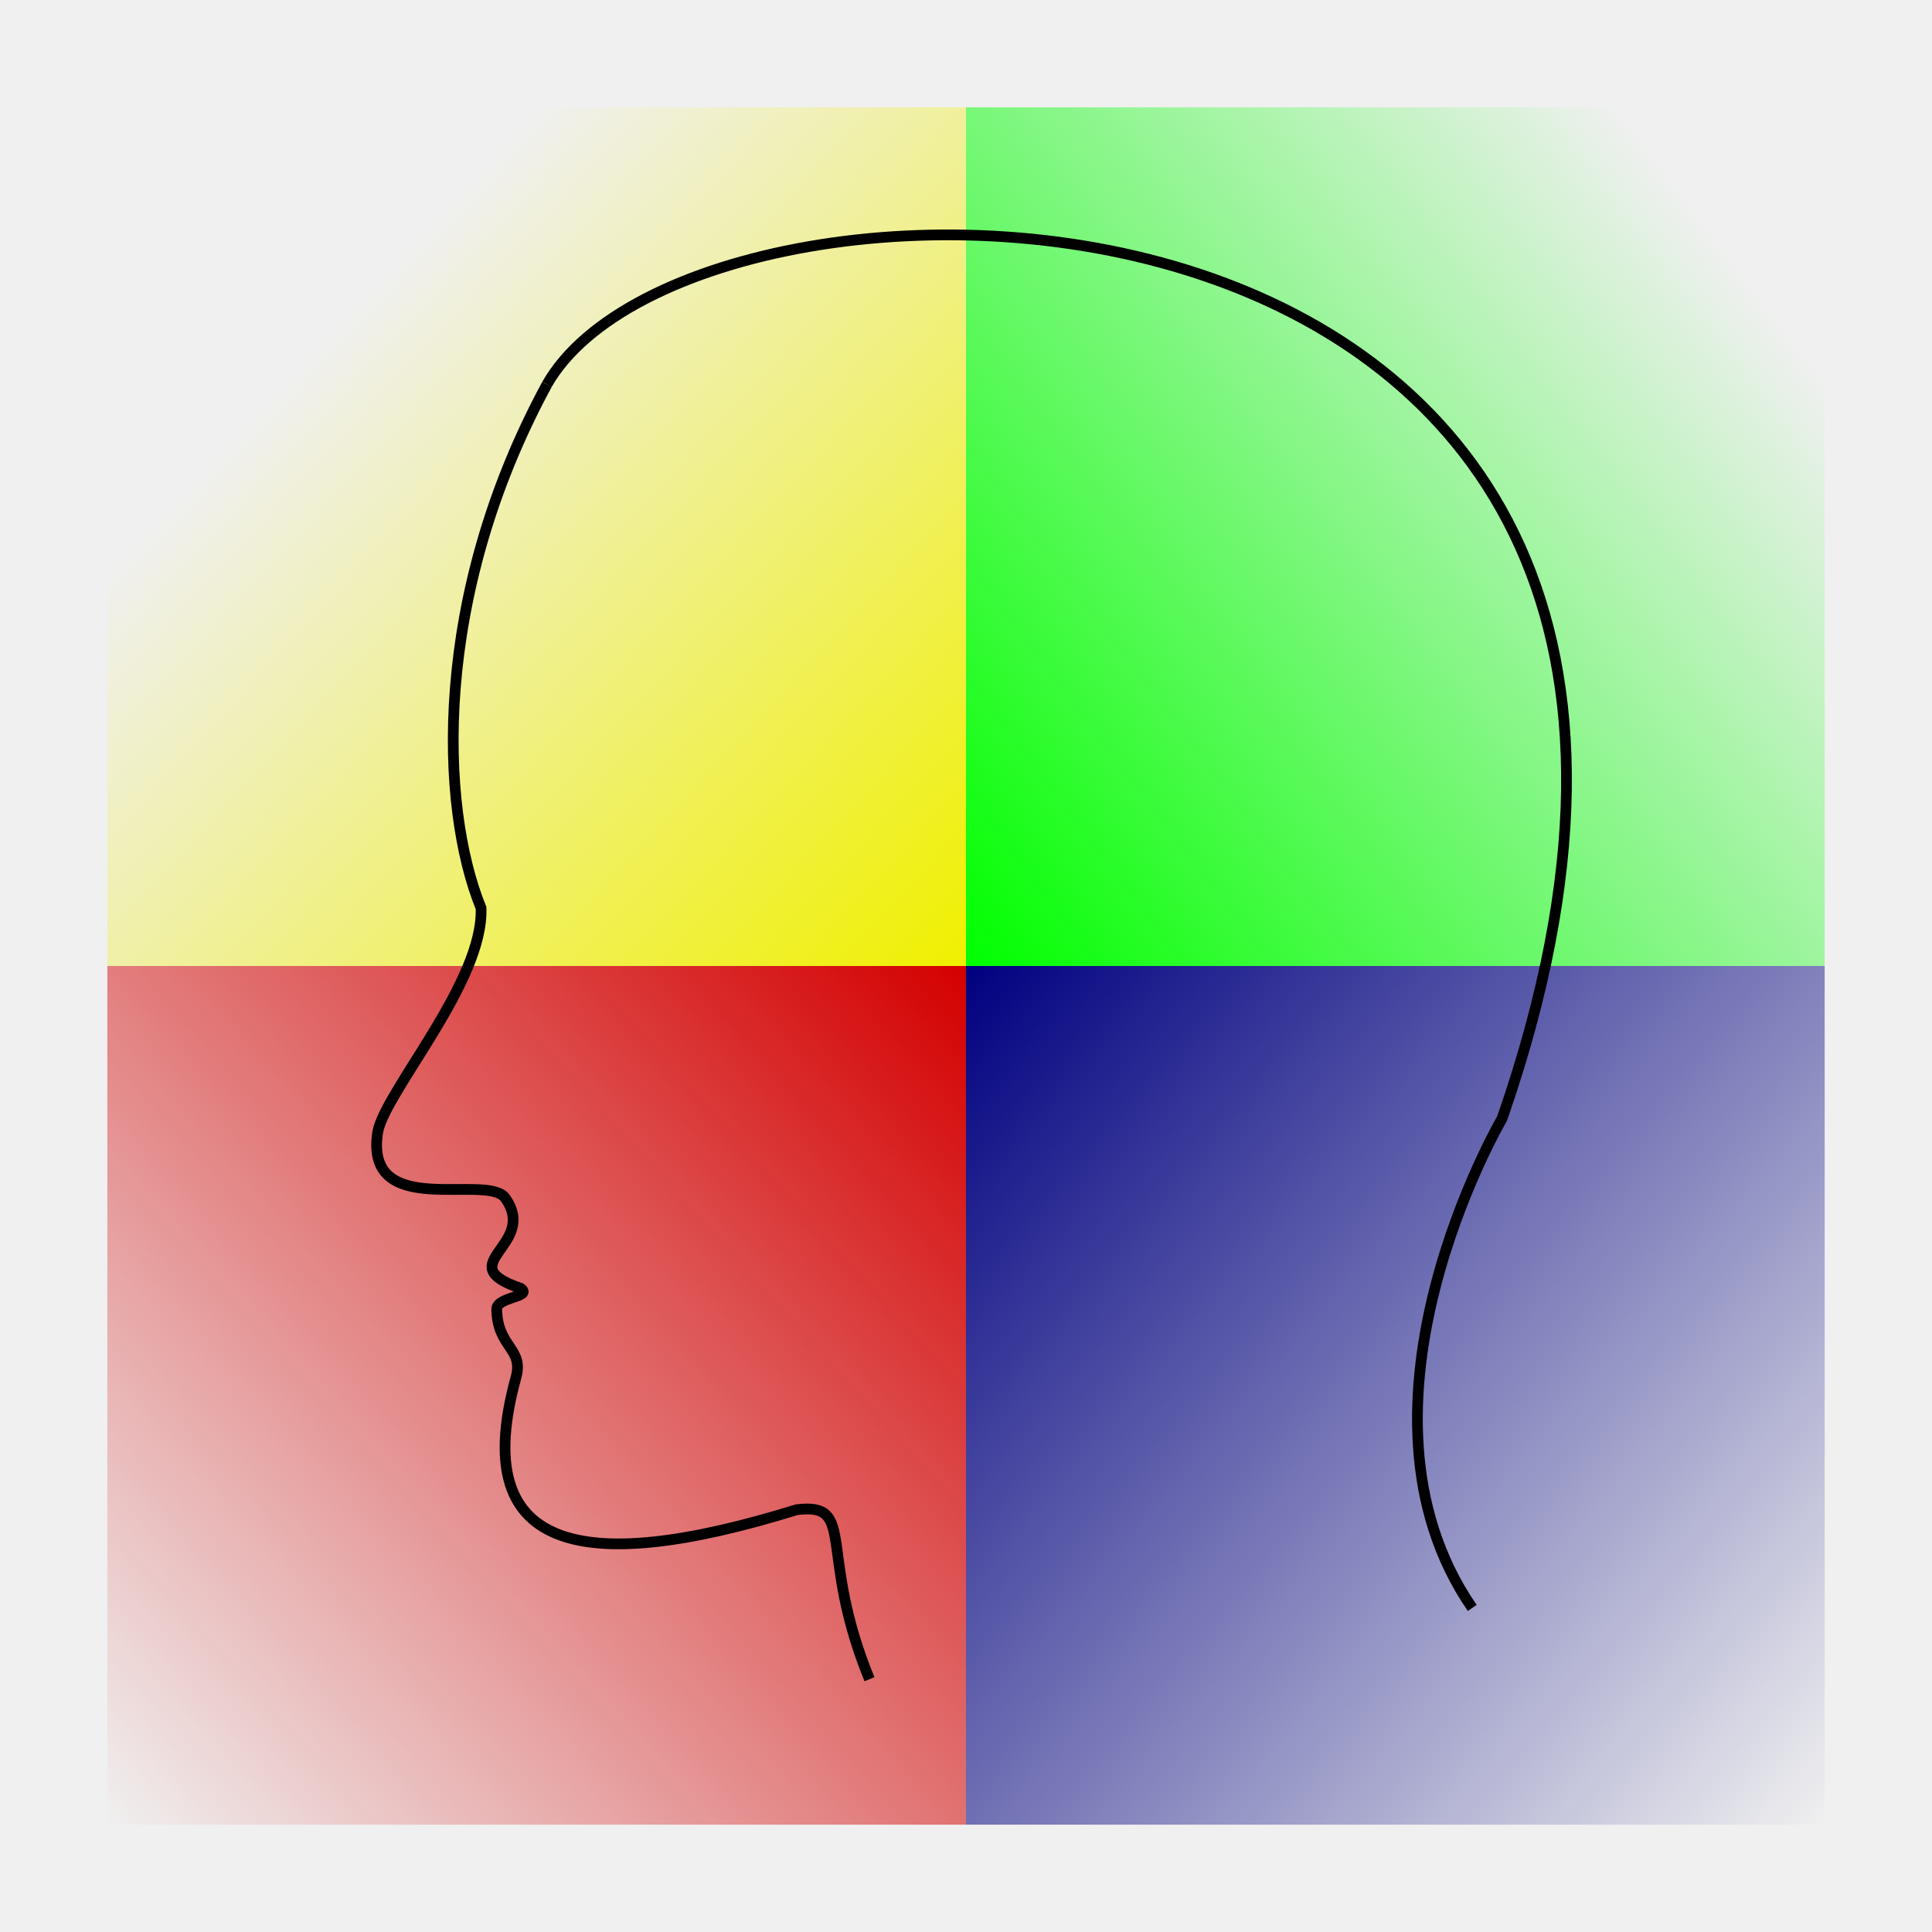
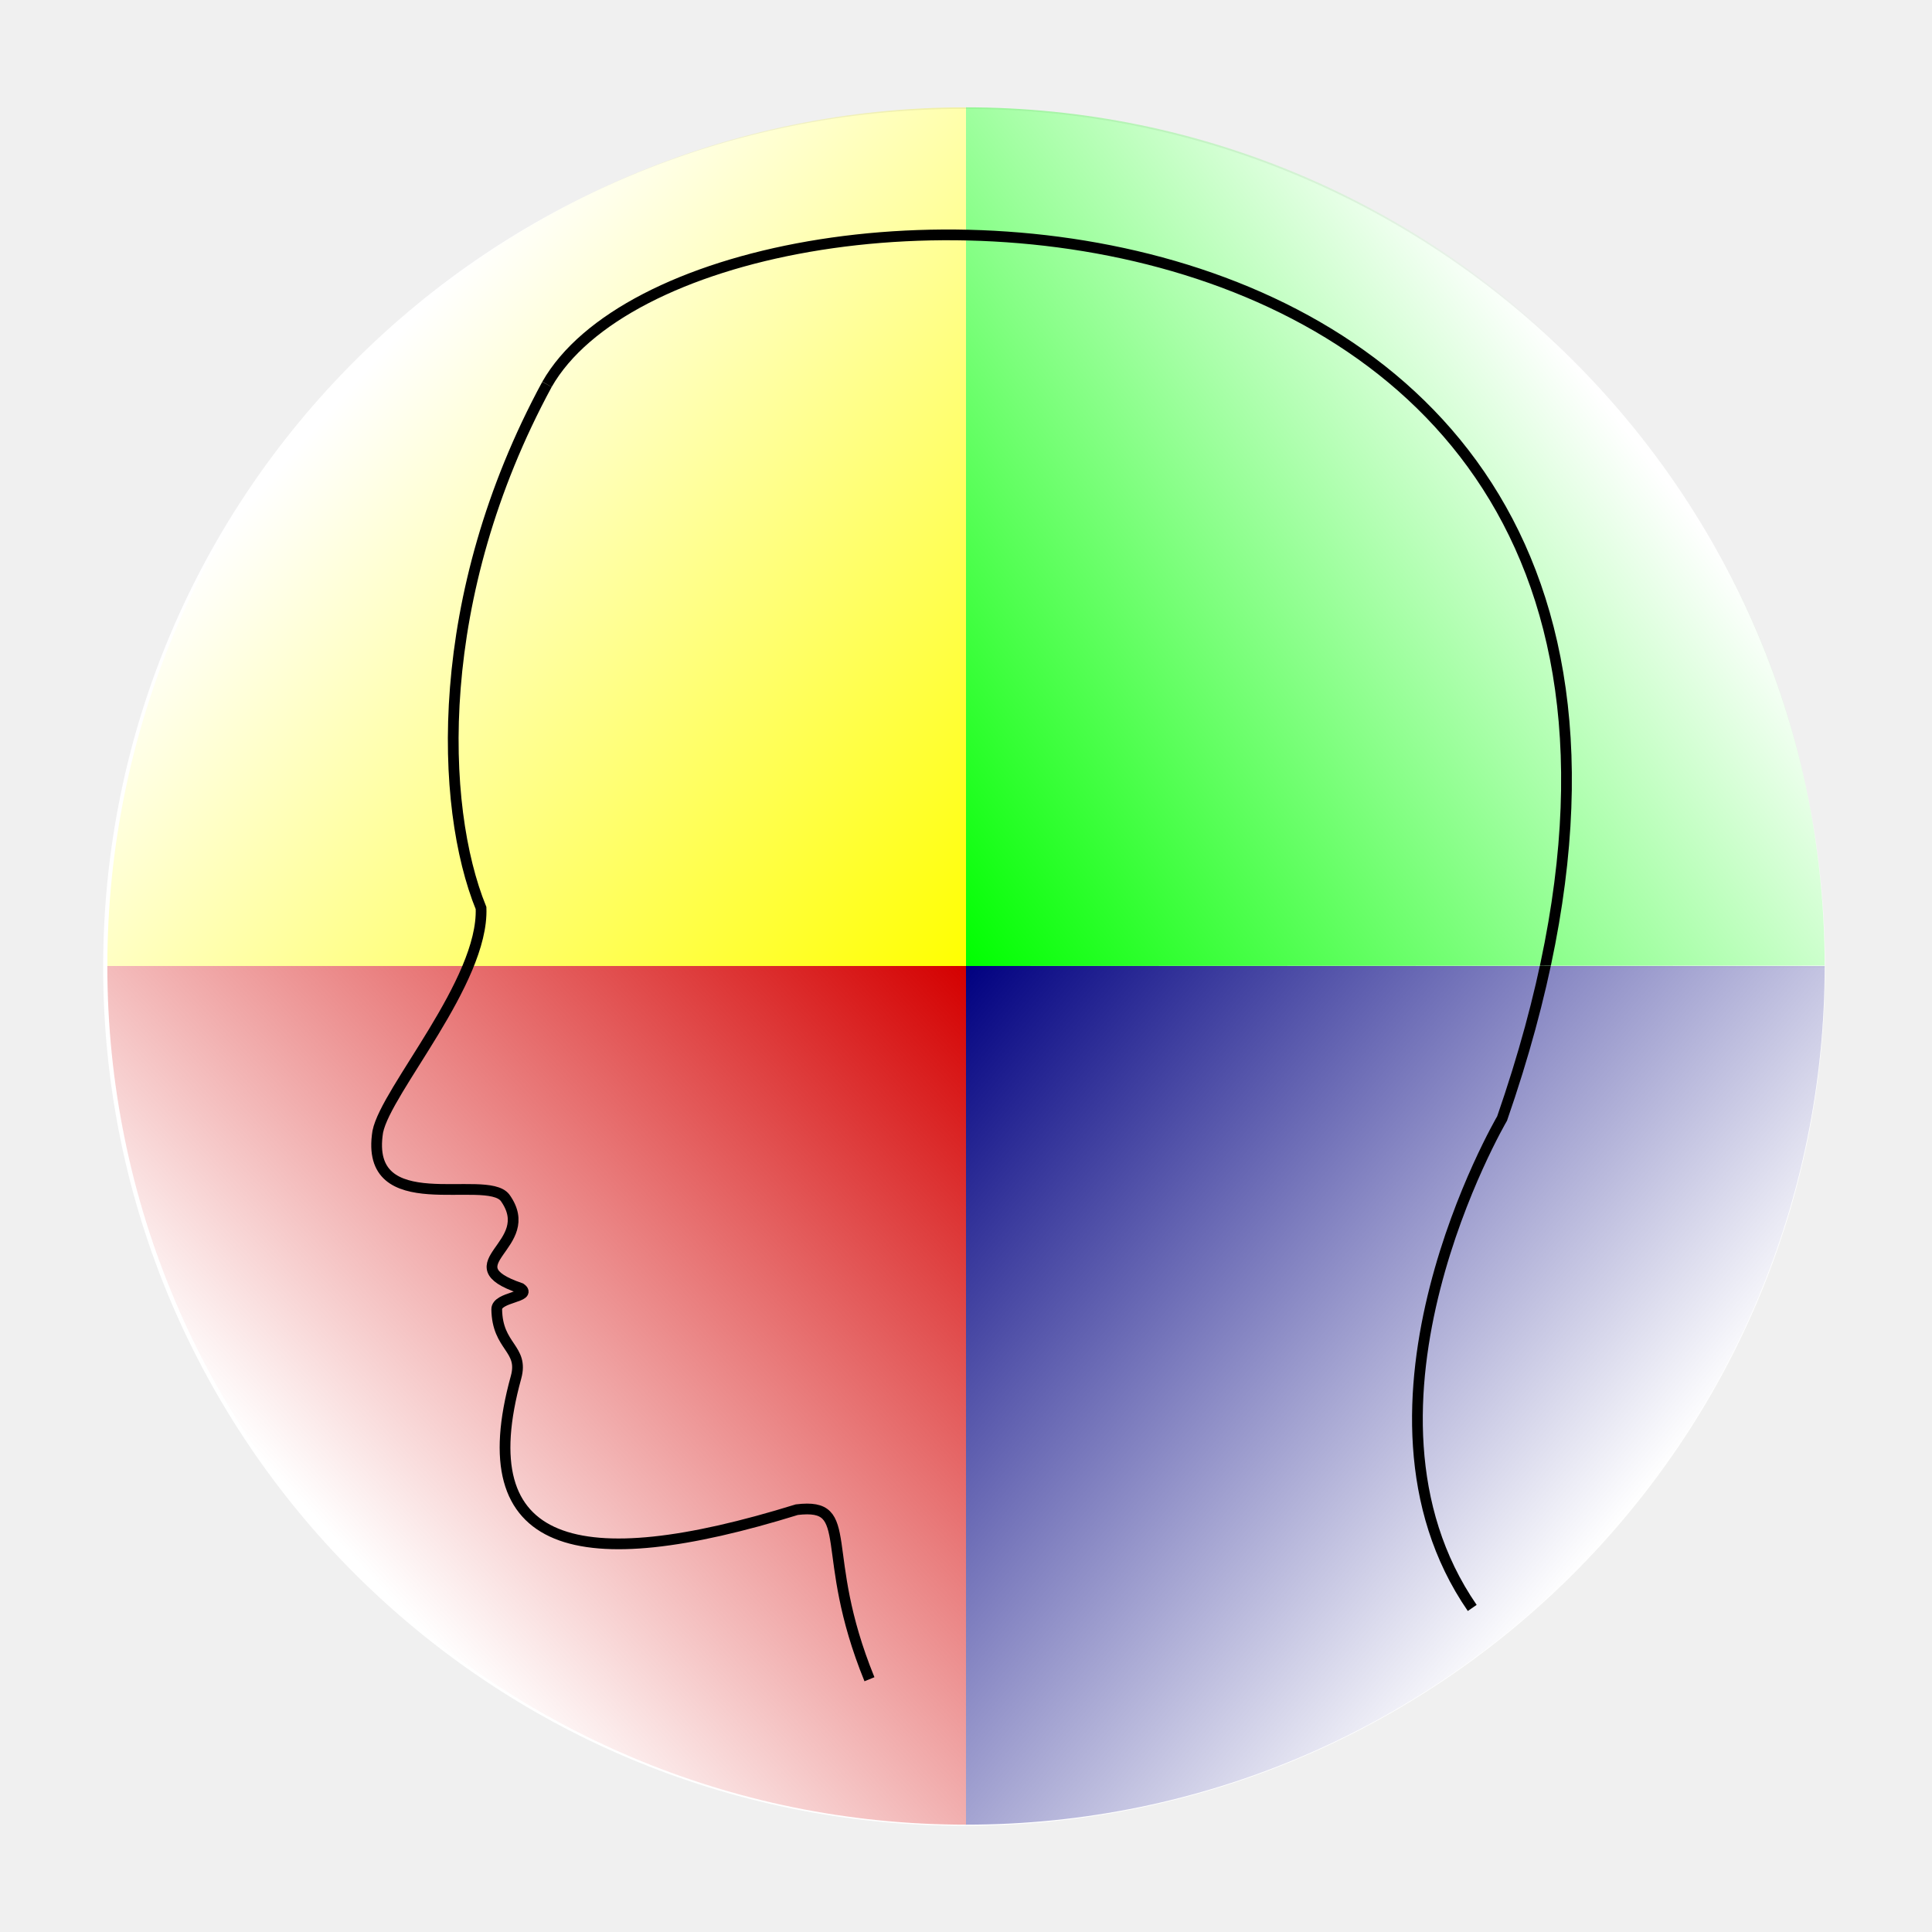
<svg xmlns="http://www.w3.org/2000/svg" xmlns:xlink="http://www.w3.org/1999/xlink" width="90mm" height="90mm" viewBox="0 0 90 90" version="1.1" id="svg5">
  <defs id="defs2">
    <linearGradient id="linearGradient27051">
      <stop style="stop-color:#000080;stop-opacity:1;" offset="0" id="stop27047" />
      <stop style="stop-color:#000080;stop-opacity:0;" offset="1" id="stop27049" />
    </linearGradient>
    <linearGradient id="linearGradient26997">
      <stop style="stop-color:#d40000;stop-opacity:1;" offset="0" id="stop26993" />
      <stop style="stop-color:#d40000;stop-opacity:0;" offset="1" id="stop26995" />
    </linearGradient>
    <linearGradient id="linearGradient26931">
      <stop style="stop-color:#00ff00;stop-opacity:1;" offset="0" id="stop26927" />
      <stop style="stop-color:#00ff00;stop-opacity:0;" offset="1" id="stop26929" />
    </linearGradient>
    <linearGradient id="linearGradient26651">
      <stop style="stop-color:#ffff00;stop-opacity:1;" offset="0" id="stop26647" />
      <stop style="stop-color:#ffff00;stop-opacity:0;" offset="1" id="stop26649" />
    </linearGradient>
-     <linearGradient xlink:href="#linearGradient26651" id="linearGradient26674" gradientUnits="userSpaceOnUse" x1="-103.066" y1="75.38" x2="-128.257" y2="49.324" gradientTransform="matrix(1.091511,0,0,1.220662,162.4979,-46.01329)" />
-     <linearGradient xlink:href="#linearGradient26931" id="linearGradient26933" x1="-103.066" y1="75.344" x2="-70.577" y2="47.24" gradientUnits="userSpaceOnUse" gradientTransform="matrix(1.068688,0,0,1.221993,160.1455,-46.07)" />
-     <linearGradient xlink:href="#linearGradient26997" id="linearGradient26999" x1="-103.066" y1="75.38" x2="-139.713" y2="110.217" gradientUnits="userSpaceOnUse" gradientTransform="matrix(1.089642,0,0,1.148197,162.2368,-40.55092)" />
-     <linearGradient xlink:href="#linearGradient27051" id="linearGradient27053" x1="-103.066" y1="75.344" x2="-65.663" y2="109.947" gradientUnits="userSpaceOnUse" gradientTransform="matrix(1.071242,0,0,1.157163,160.3415,-41.22676)" />
+     <linearGradient xlink:href="#linearGradient26651" id="linearGradient26674" gradientUnits="userSpaceOnUse" x1="-103.066" y1="75.38" x2="-127.362" y2="51.301" gradientTransform="matrix(1.091511,0,0,1.220662,162.4979,-46.01329)" />
+     <linearGradient xlink:href="#linearGradient26931" id="linearGradient26933" x1="-103.066" y1="75.344" x2="-76.85" y2="52.032" gradientUnits="userSpaceOnUse" gradientTransform="matrix(1.068688,0,0,1.221993,160.1455,-46.07)" />
+     <linearGradient xlink:href="#linearGradient26997" id="linearGradient26999" x1="-103.003" y1="75.38" x2="-128.271" y2="100.349" gradientUnits="userSpaceOnUse" gradientTransform="matrix(1.089642,0,0,1.148197,162.2368,-40.55092)" />
+     <linearGradient xlink:href="#linearGradient27051" id="linearGradient27053" x1="-103.066" y1="75.344" x2="-76.23" y2="99.651" gradientUnits="userSpaceOnUse" gradientTransform="matrix(1.071242,0,0,1.157163,160.3415,-41.22676)" />
+     <clipPath clipPathUnits="userSpaceOnUse" id="clipPath2588">
+       <path style="fill:#ffffff;fill-opacity:1;stroke-width:1.89" id="path2590" d="M 90,46 A 40,40 0 0 1 50.004,86 40,40 0 0 1 10,46.008 40,40 0 0 1 49.988,6 40,40 0 0 1 90,45.984 L 50,46 Z" />
+     </clipPath>
+     <clipPath clipPathUnits="userSpaceOnUse" id="clipPath2592">
+       <path style="fill:#ffffff;fill-opacity:1;stroke-width:1.89" id="path2594" d="M 90,46 A 40,40 0 0 1 50.004,86 40,40 0 0 1 10,46.008 40,40 0 0 1 49.988,6 40,40 0 0 1 90,45.984 L 50,46 Z" />
+     </clipPath>
+     <clipPath clipPathUnits="userSpaceOnUse" id="clipPath2596">
+       <path style="fill:#ffffff;fill-opacity:1;stroke-width:1.89" id="path2598" d="M 90,46 A 40,40 0 0 1 50.004,86 40,40 0 0 1 10,46.008 40,40 0 0 1 49.988,6 40,40 0 0 1 90,45.984 L 50,46 Z" />
+     </clipPath>
+     <clipPath clipPathUnits="userSpaceOnUse" id="clipPath2600">
+       <path style="fill:#ffffff;fill-opacity:1;stroke-width:1.89" id="path2602" d="M 90,46 A 40,40 0 0 1 50.004,86 40,40 0 0 1 10,46.008 40,40 0 0 1 49.988,6 40,40 0 0 1 90,45.984 L 50,46 Z" />
+     </clipPath>
+     <clipPath clipPathUnits="userSpaceOnUse" id="clipPath2604">
+       <path style="fill:#ffffff;fill-opacity:1;stroke-width:1.89" id="path2606" d="M 90,46 A 40,40 0 0 1 50.004,86 40,40 0 0 1 10,46.008 40,40 0 0 1 49.988,6 40,40 0 0 1 90,45.984 L 50,46 Z" />
+     </clipPath>
+     <clipPath clipPathUnits="userSpaceOnUse" id="clipPath2608">
+       <path style="fill:#ffffff;fill-opacity:1;stroke-width:1.89" id="path2610" d="M 90,46 A 40,40 0 0 1 50.004,86 40,40 0 0 1 10,46.008 40,40 0 0 1 49.988,6 40,40 0 0 1 90,45.984 L 50,46 Z" />
+     </clipPath>
+     <clipPath clipPathUnits="userSpaceOnUse" id="clipPath2612">
+       <path style="fill:#ffffff;fill-opacity:1;stroke-width:1.89" id="path2614" d="M 85,45 A 40,40 0 0 1 45.004,85 40,40 0 0 1 5,45.008 40,40 0 0 1 44.988,5 40,40 0 0 1 85,44.984 L 45,45 Z" />
+     </clipPath>
+     <clipPath clipPathUnits="userSpaceOnUse" id="clipPath2616">
+       <path style="fill:#ffffff;fill-opacity:1;stroke-width:1.89" id="path2618" d="M 85,45 A 40,40 0 0 1 45.004,85 40,40 0 0 1 5,45.008 40,40 0 0 1 44.988,5 40,40 0 0 1 85,44.984 L 45,45 Z" />
+     </clipPath>
+     <clipPath clipPathUnits="userSpaceOnUse" id="clipPath2620">
+       <path style="fill:#ffffff;fill-opacity:1;stroke-width:1.89" id="path2622" d="M 85,45 A 40,40 0 0 1 45.004,85 40,40 0 0 1 5,45.008 40,40 0 0 1 44.988,5 40,40 0 0 1 85,44.984 L 45,45 Z" />
+     </clipPath>
+     <clipPath clipPathUnits="userSpaceOnUse" id="clipPath2624">
+       <path style="fill:#ffffff;fill-opacity:1;stroke-width:1.89" id="path2626" d="M 85,45 A 40,40 0 0 1 45.004,85 40,40 0 0 1 5,45.008 40,40 0 0 1 44.988,5 40,40 0 0 1 85,44.984 L 45,45 Z" />
+     </clipPath>
  </defs>
+   <g id="layer4">
+     <path style="fill:#ffffff;fill-opacity:1;stroke-width:1.89" id="path4081" d="M 85.016,45.061 A 40.105,39.99 0 0 1 44.915,85.051 40.105,39.99 0 0 1 4.806,45.069 40.105,39.99 0 0 1 44.899,5.071 40.105,39.99 0 0 1 85.016,45.045 l -40.105,0.016 z" />
+   </g>
  <g id="layer3">
-     <rect style="fill:url(#linearGradient26933);fill-opacity:1;stroke:none;stroke-width:0.302;stroke-opacity:1" id="rect26925" width="40" height="40" x="50" y="6" transform="translate(-5,-1)" />
-     <rect style="fill:url(#linearGradient27053);fill-opacity:1;stroke:none;stroke-width:0.295;stroke-opacity:1" id="rect27001" width="40" height="40" x="50" y="46" transform="translate(-5,-1)" />
-     <rect style="fill:url(#linearGradient26999);fill-opacity:1;stroke:none;stroke-width:0.296;stroke-opacity:1" id="rect26991" width="40" height="40" x="10" y="46" transform="translate(-5,-1)" />
-     <rect style="mix-blend-mode:darken;fill:url(#linearGradient26674);fill-opacity:1;stroke:none;stroke-width:0.339;stroke-opacity:1" id="rect26347" width="40" height="40" x="10" y="6" ry="0" transform="translate(-5,-1)" />
+     <rect style="fill:url(#linearGradient26933);fill-opacity:1;stroke:none;stroke-width:0.302;stroke-opacity:1" id="rect26925" width="40" height="40" x="50" y="6" transform="translate(-5,-1)" clip-path="url(#clipPath2608)" />
+     <rect style="fill:url(#linearGradient27053);fill-opacity:1;stroke:none;stroke-width:0.295;stroke-opacity:1" id="rect27001" width="40" height="40" x="50" y="46" transform="translate(-5,-1)" clip-path="url(#clipPath2604)" />
+     <rect style="fill:url(#linearGradient26999);fill-opacity:1;stroke:none;stroke-width:0.296;stroke-opacity:1" id="rect26991" width="40" height="40" x="10" y="46" transform="translate(-5,-1)" clip-path="url(#clipPath2600)" />
+     <rect style="mix-blend-mode:darken;fill:url(#linearGradient26674);fill-opacity:1;stroke:none;stroke-width:0.339;stroke-opacity:1" id="rect26347" width="40" height="40" x="10" y="6" ry="0" transform="translate(-5,-1)" clip-path="url(#clipPath2596)" />
  </g>
  <g id="layer1" transform="translate(-5,-1)">
-     <path style="fill:none;stroke:#000000;stroke-width:0.5;stroke-linecap:butt;stroke-linejoin:miter;stroke-opacity:1;stroke-miterlimit:4;stroke-dasharray:none" d="M 73.582,75.904 C 67.114,66.515 74.974,53.103 74.974,53.103 91.059,6.716 37.557,6.487 30.481,18.905" id="path432" />
-     <path style="fill:none;stroke:#000000;stroke-width:0.5;stroke-linecap:butt;stroke-linejoin:miter;stroke-opacity:1;stroke-miterlimit:4;stroke-dasharray:none" d="m 30.481,18.905 c -5.364,9.901 -4.999,19.66 -3.072,24.397 0.129,3.427 -4.423,8.484 -4.811,10.418 -0.661,4.149 5.042,1.925 5.929,3.074 1.605,2.235 -2.633,3.073 0.729,4.221 0.576,0.411 -1.124,0.391 -1.116,0.974 0.023,1.78 1.273,1.812 0.898,3.173 -2.216,8.037 2.879,9.325 13.082,6.164 2.81,-0.335 0.949,1.938 3.383,7.899" id="path6377" />
+     <path style="fill:none;stroke:#000000;stroke-width:0.5;stroke-linecap:butt;stroke-linejoin:miter;stroke-opacity:1;stroke-miterlimit:4;stroke-dasharray:none" d="M 73.582,75.904 C 67.114,66.515 74.974,53.103 74.974,53.103 91.059,6.716 37.557,6.487 30.481,18.905" id="path432" clip-path="url(#clipPath2592)" />
+     <path style="fill:none;stroke:#000000;stroke-width:0.5;stroke-linecap:butt;stroke-linejoin:miter;stroke-opacity:1;stroke-miterlimit:4;stroke-dasharray:none" d="m 30.481,18.905 c -5.364,9.901 -4.999,19.66 -3.072,24.397 0.129,3.427 -4.423,8.484 -4.811,10.418 -0.661,4.149 5.042,1.925 5.929,3.074 1.605,2.235 -2.633,3.073 0.729,4.221 0.576,0.411 -1.124,0.391 -1.116,0.974 0.023,1.78 1.273,1.812 0.898,3.173 -2.216,8.037 2.879,9.325 13.082,6.164 2.81,-0.335 0.949,1.938 3.383,7.899" id="path6377" clip-path="url(#clipPath2588)" />
  </g>
</svg>
